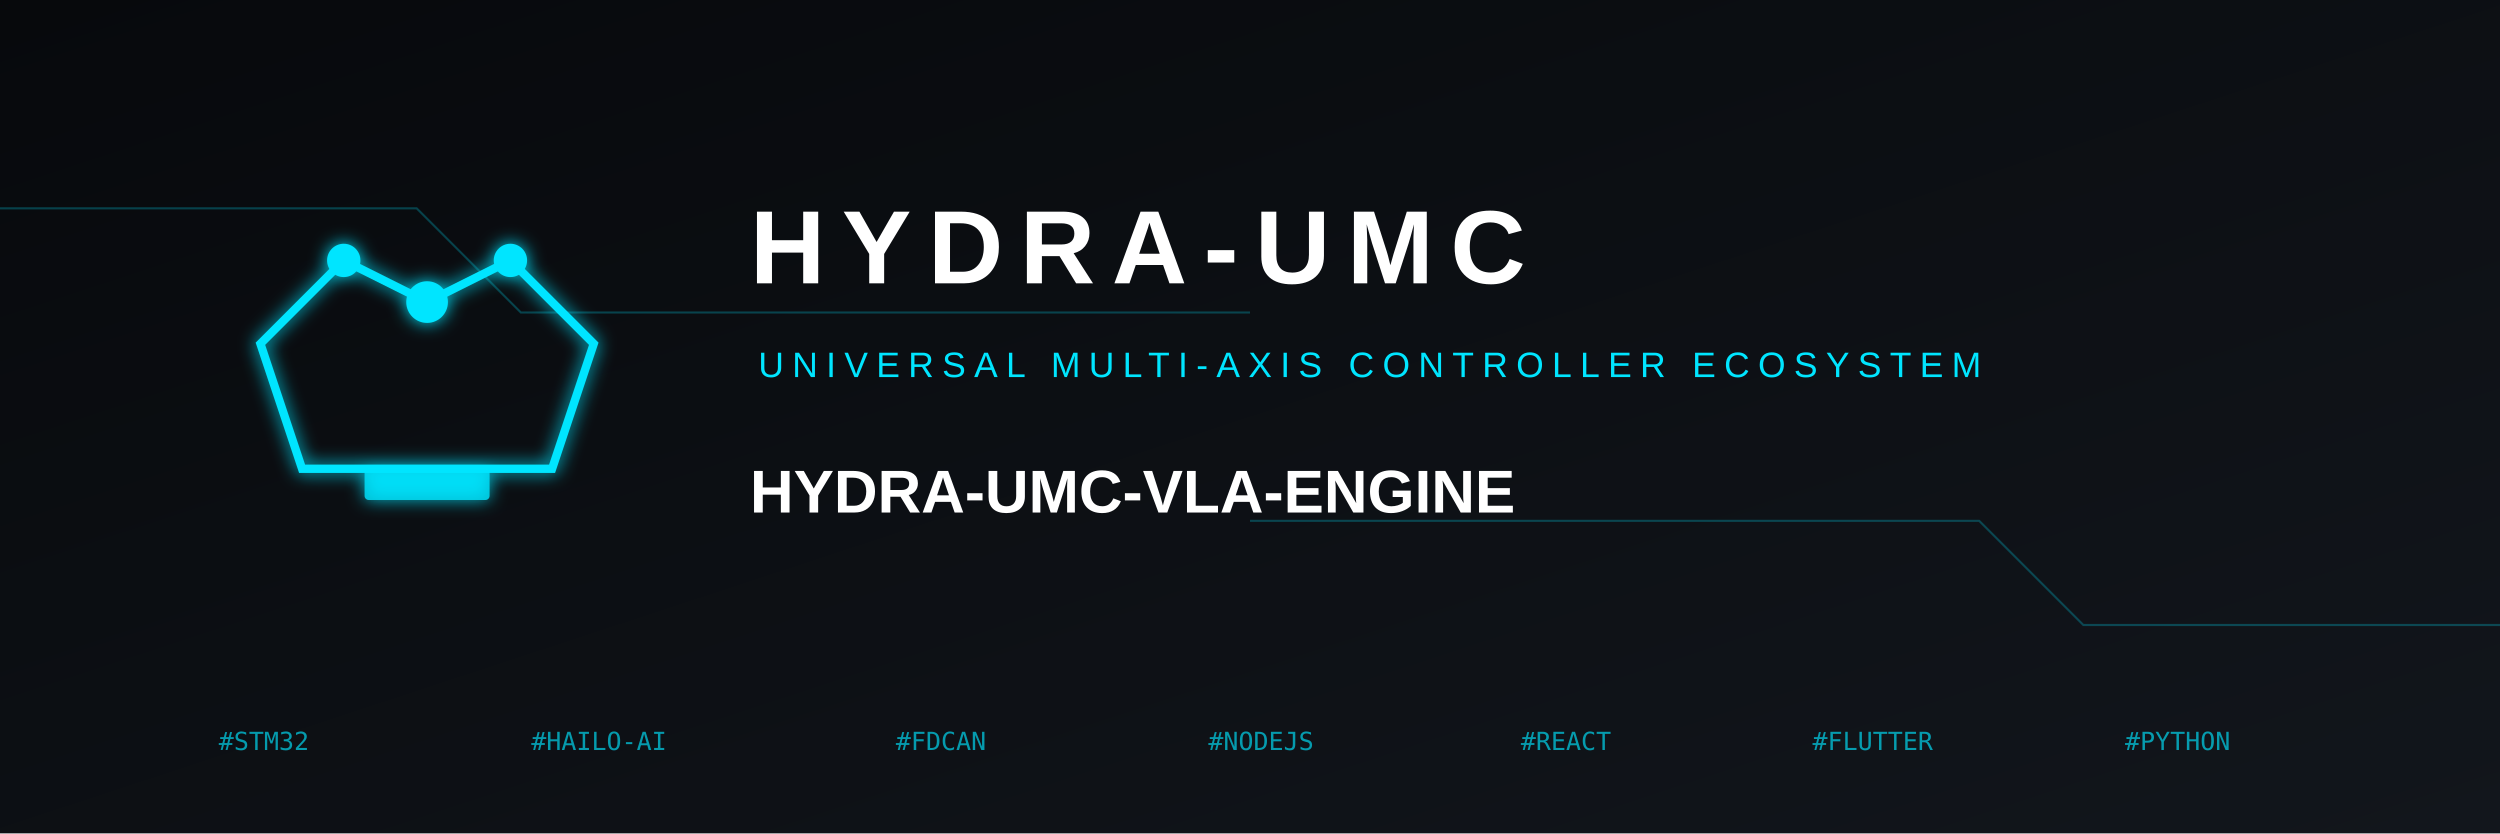
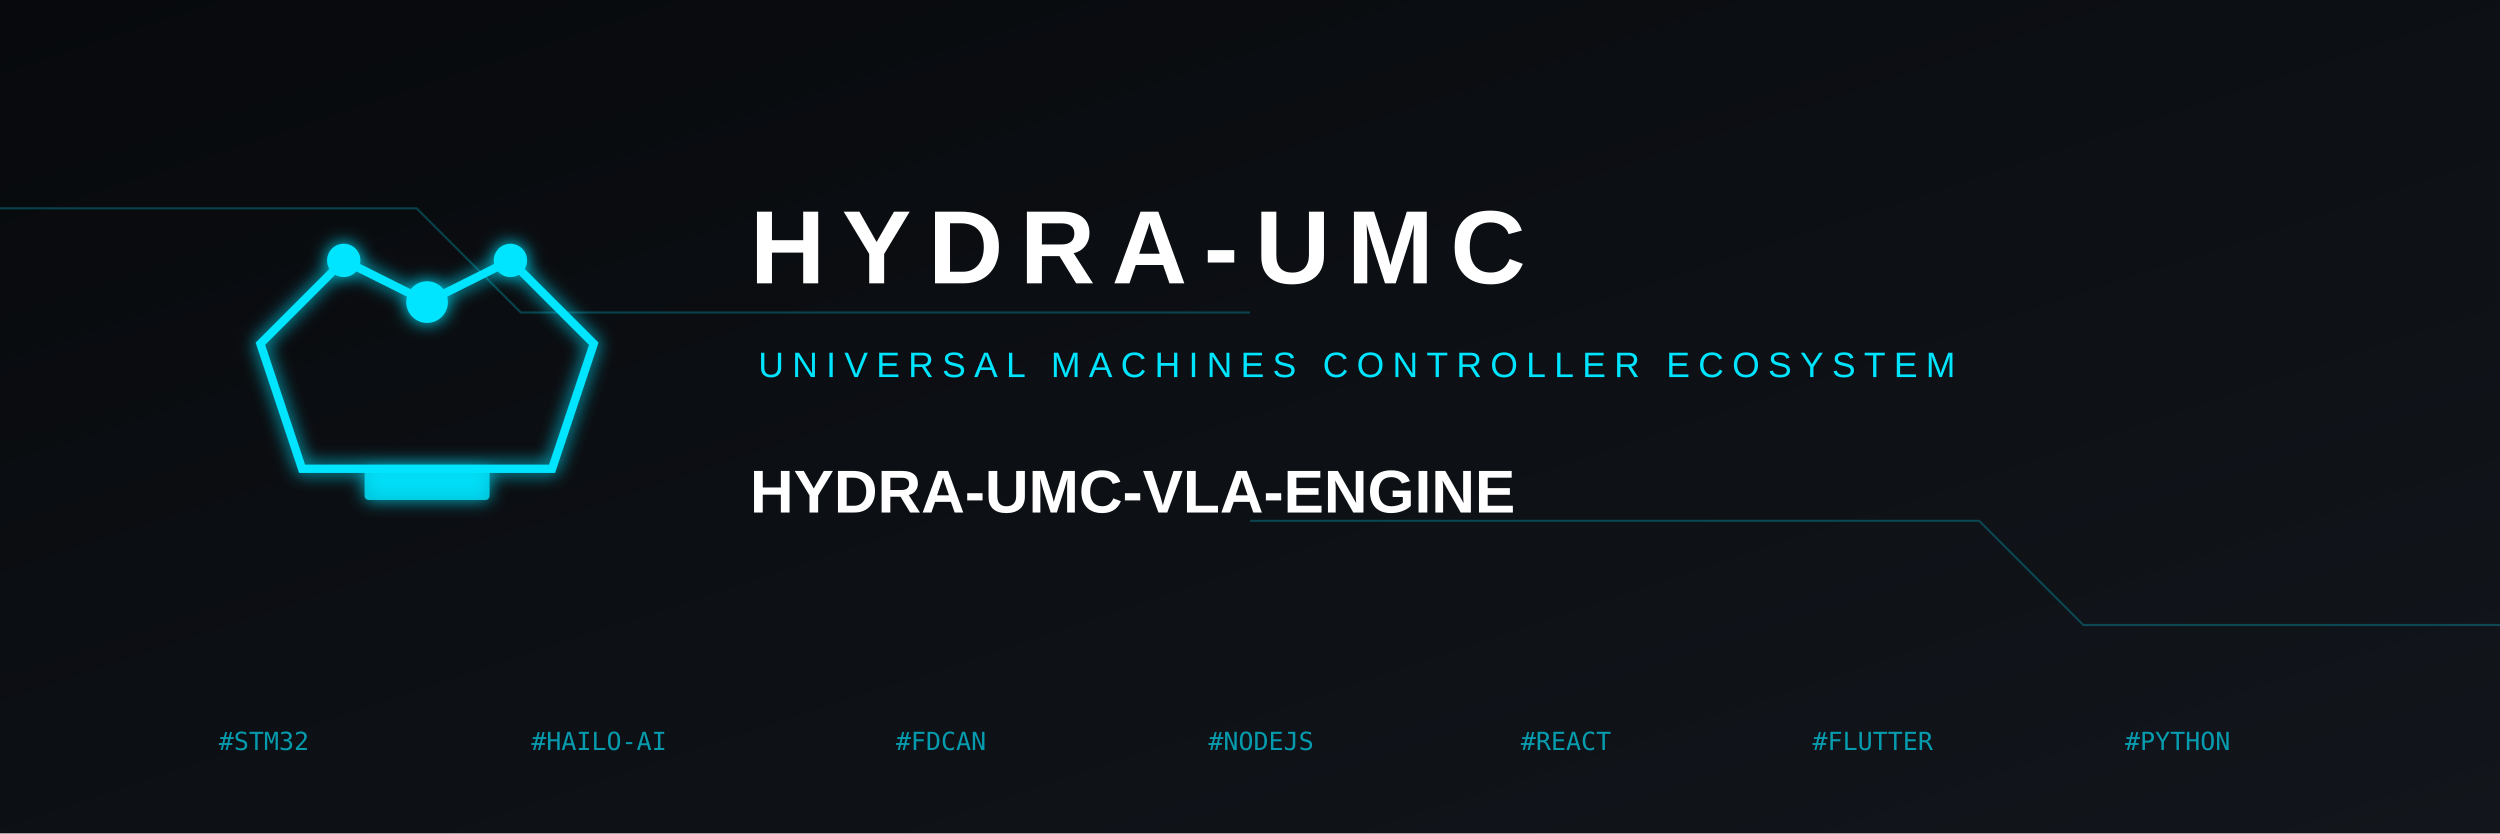
<svg xmlns="http://www.w3.org/2000/svg" viewBox="0 0 1200 400" role="img" aria-labelledby="title desc">
  <defs>
    <linearGradient id="bg" x1="0%" y1="0%" x2="100%" y2="100%">
      <stop stop-color="#07090C" />
      <stop offset="1" stop-color="#12161C" />
    </linearGradient>
    <filter id="g">
      <feGaussianBlur stdDeviation="4" result="b" />
      <feMerge>
        <feMergeNode in="b" />
        <feMergeNode in="SourceGraphic" />
      </feMerge>
    </filter>
  </defs>
  <rect width="1200" height="400" fill="url(#bg)" />
  <g fill="none" stroke="#00E5FF" stroke-width="1" opacity=".25">
    <path d="M0 100H200L250 150H600" />
    <path d="M1200 300H1000L950 250H600" />
  </g>
  <g transform="translate(205 185)" filter="url(#g)">
    <path d="M-60,40 -80,-20 -40,-60 0,-40 40,-60 80,-20 60,40Z" fill="none" stroke="#00E5FF" stroke-width="4" />
    <circle cy="-40" r="10" fill="#00E5FF" />
    <circle cx="-40" cy="-60" r="8" fill="#00E5FF" />
    <circle cx="40" cy="-60" r="8" fill="#00E5FF" />
    <rect x="-30" y="40" width="60" height="15" rx="2" fill="#00E5FF" opacity=".8" />
  </g>
  <text x="360" y="136" font-family="Arial,sans-serif" font-size="50" font-weight="bold" fill="#FFF" letter-spacing="8">HYDRA-UMC</text>
-   <text x="364" y="181" font-family="Arial,sans-serif" font-size="17" fill="#00E5FF" letter-spacing="4">UNIVERSAL MULTI-AXIS CONTROLLER ECOSYSTEM</text>
+   <text x="364" y="181" font-family="Arial,sans-serif" font-size="17" fill="#00E5FF" letter-spacing="4">UNIVERSAL MACHINES CONTROLLER ECOSYSTEM</text>
  <text x="360" y="246" font-family="Arial,sans-serif" font-size="29" font-weight="bold" fill="#FFF">HYDRA-UMC-VLA-ENGINE</text>
  <g font-family="monospace" font-size="12" fill="#00E5FF" opacity=".65">
    <text x="105" y="360">#STM32</text>
    <text x="255" y="360">#HAILO-AI</text>
    <text x="430" y="360">#FDCAN</text>
    <text x="580" y="360">#NODEJS</text>
    <text x="730" y="360">#REACT</text>
    <text x="870" y="360">#FLUTTER</text>
    <text x="1020" y="360">#PYTHON</text>
  </g>
</svg>
